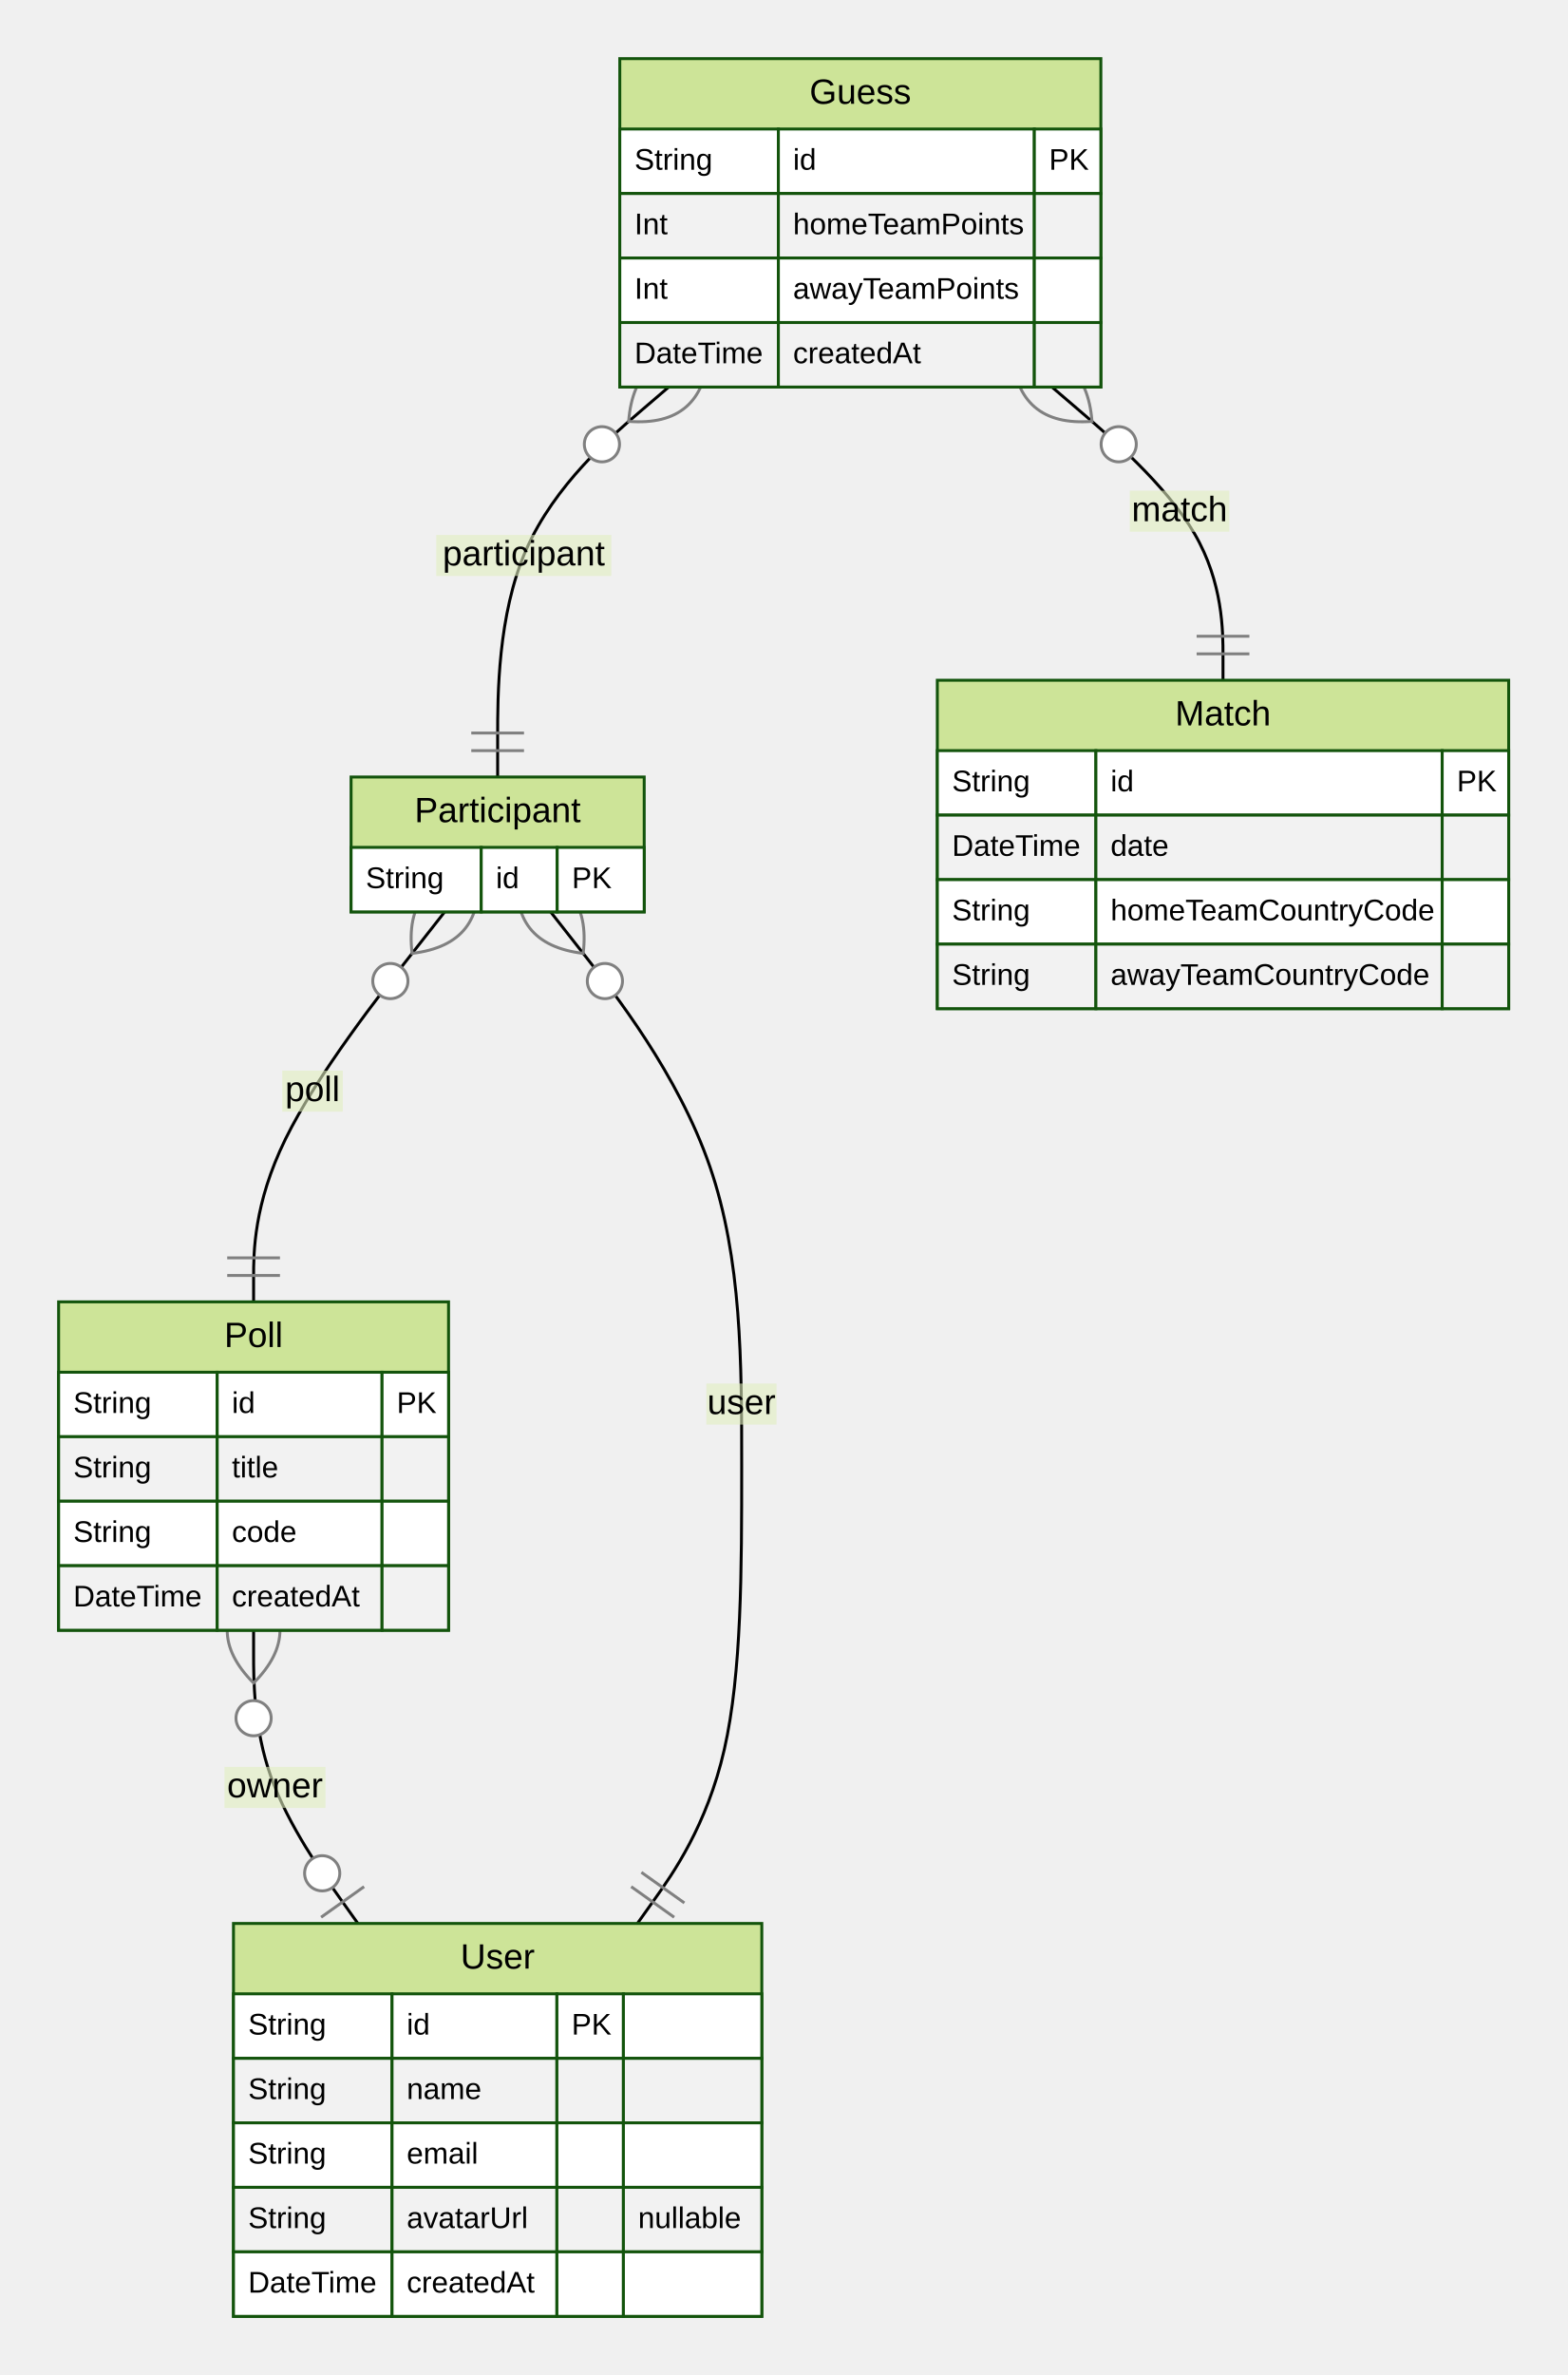
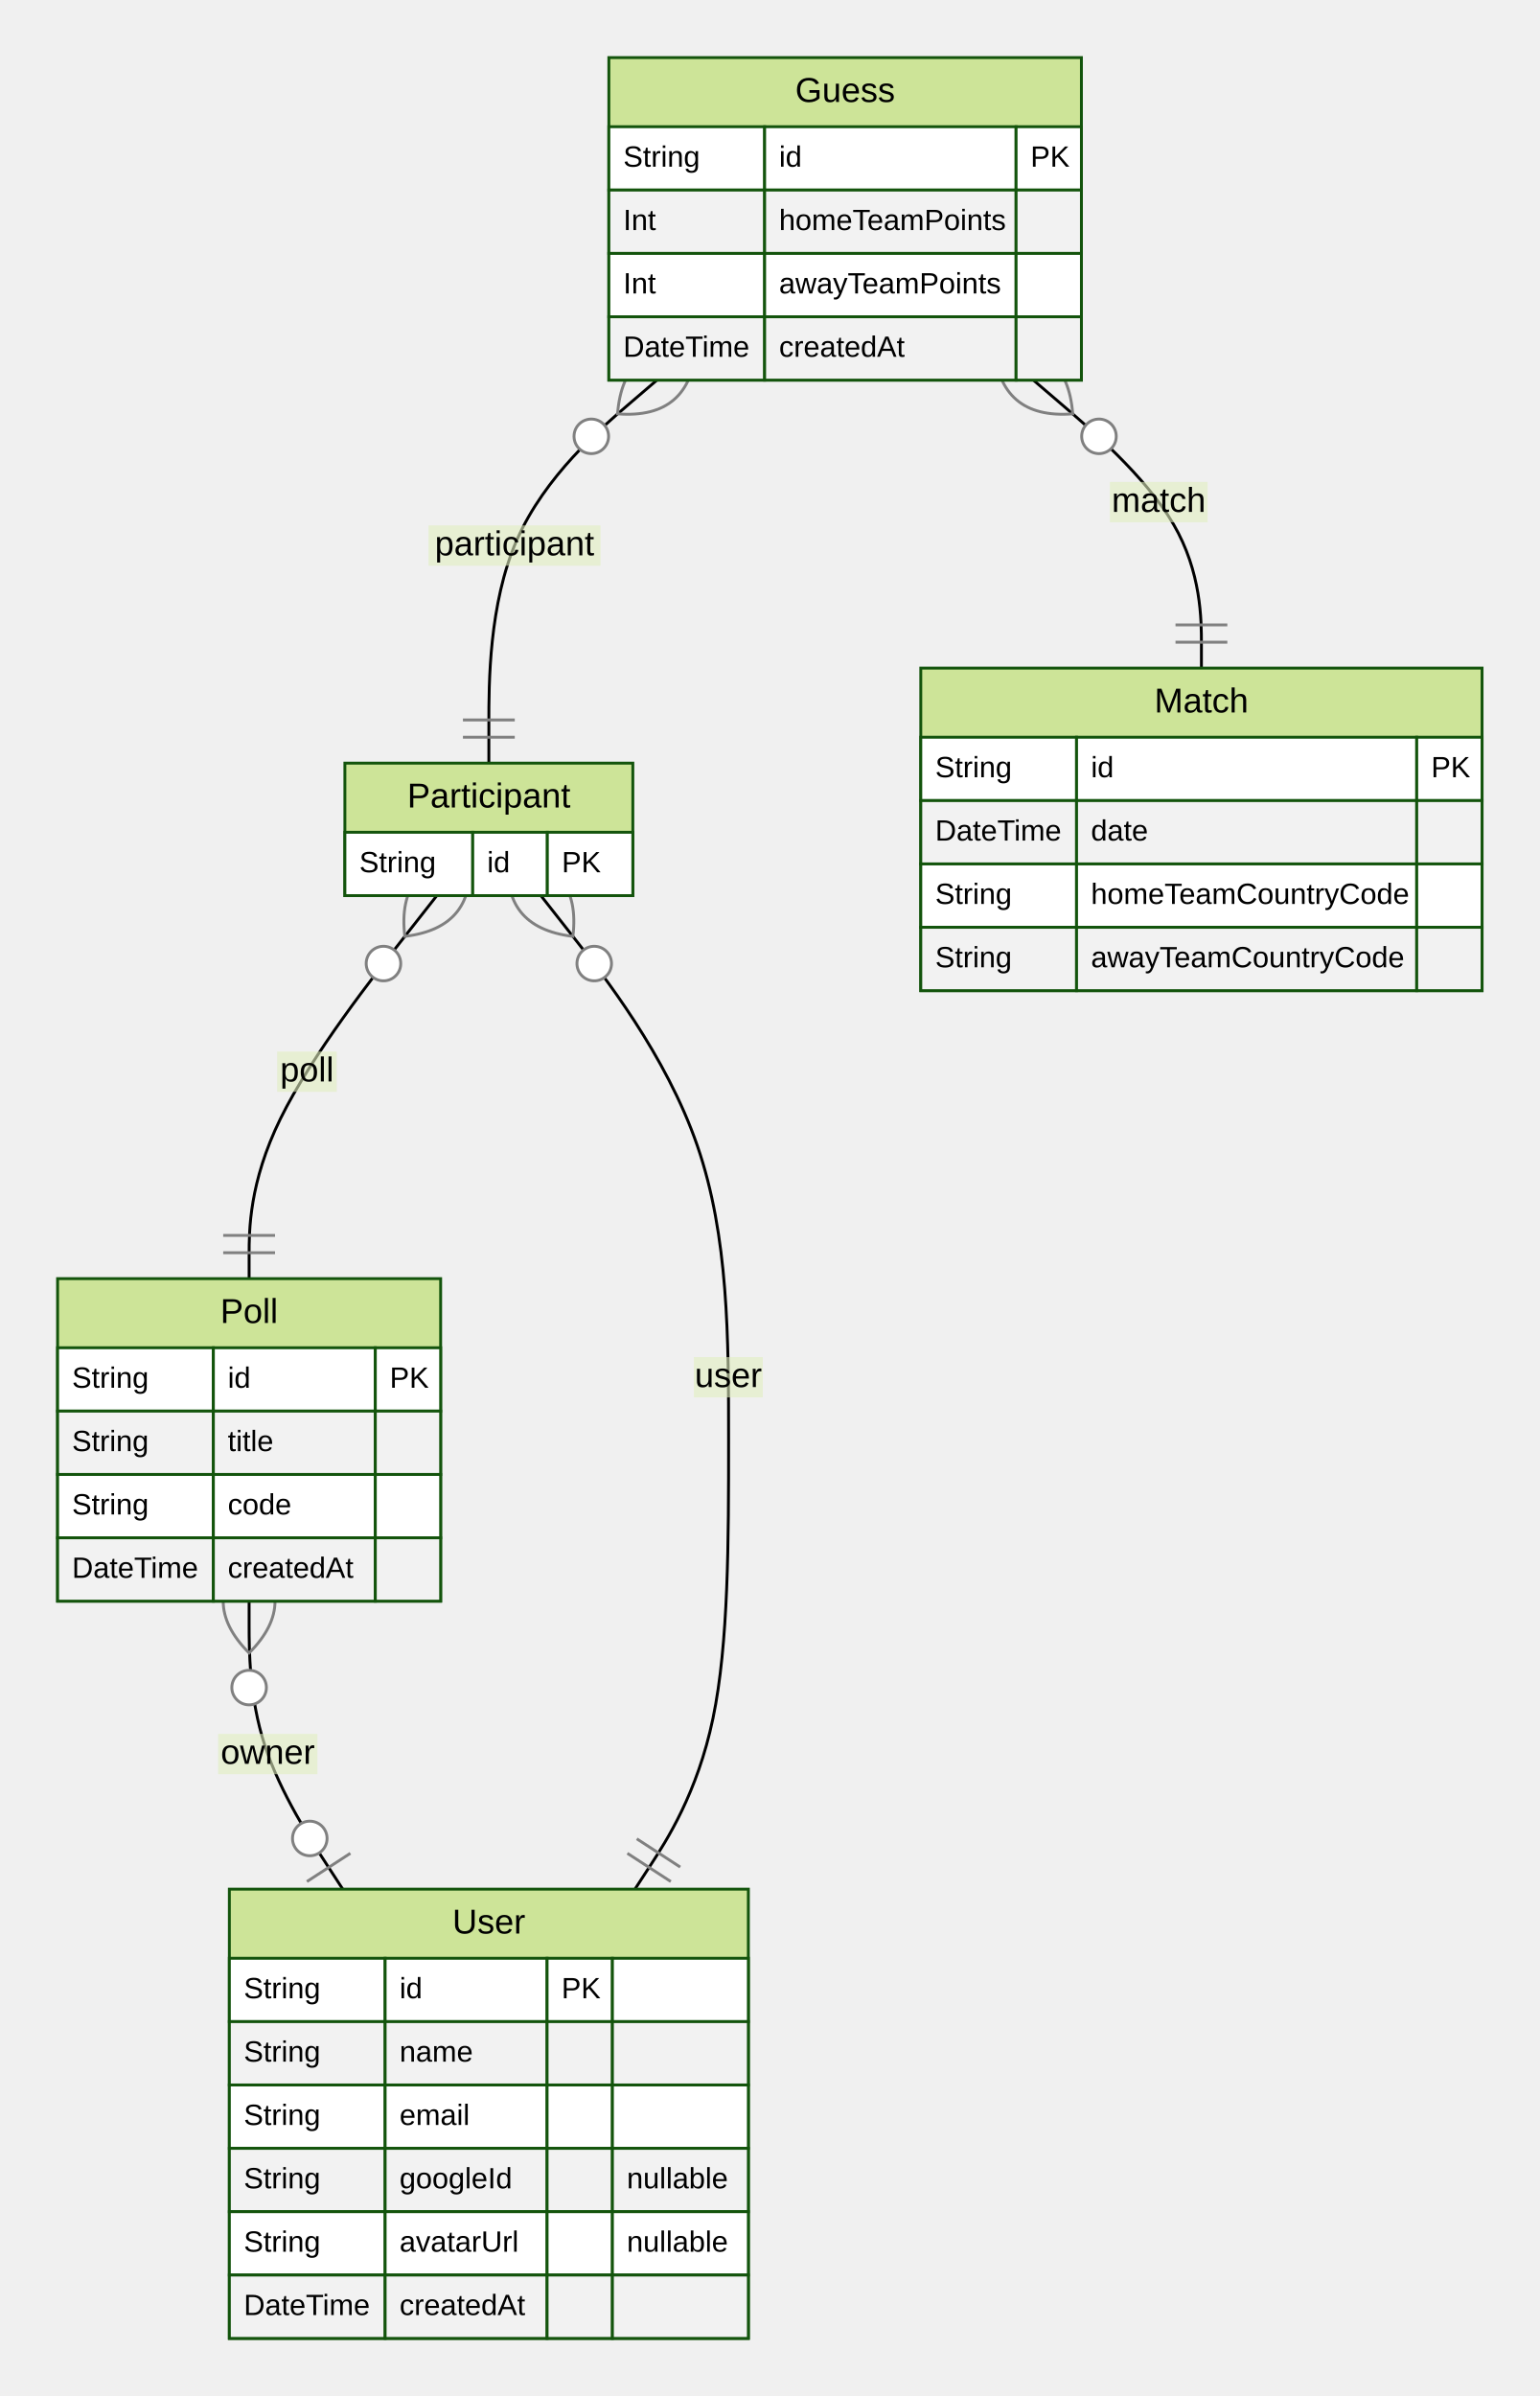
- <svg xmlns="http://www.w3.org/2000/svg" aria-labelledby="chart-title-mermaid-0 chart-desc-mermaid-0" role="img" viewBox="0 0 534.687 810" style="max-width: 534.687px; background-color: white;" width="100%" id="mermaid-0">
+ <svg xmlns="http://www.w3.org/2000/svg" aria-labelledby="chart-title-mermaid-0 chart-desc-mermaid-0" role="img" viewBox="0 0 534.687 832" style="max-width: 534.687px; background-color: white;" width="100%" id="mermaid-0">
  <style>#mermaid-0 {font-family:"trebuchet ms",verdana,arial,sans-serif;font-size:16px;fill:#000000;}#mermaid-0 .error-icon{fill:#552222;}#mermaid-0 .error-text{fill:#552222;stroke:#552222;}#mermaid-0 .edge-thickness-normal{stroke-width:2px;}#mermaid-0 .edge-thickness-thick{stroke-width:3.5px;}#mermaid-0 .edge-pattern-solid{stroke-dasharray:0;}#mermaid-0 .edge-pattern-dashed{stroke-dasharray:3;}#mermaid-0 .edge-pattern-dotted{stroke-dasharray:2;}#mermaid-0 .marker{fill:#000000;stroke:#000000;}#mermaid-0 .marker.cross{stroke:#000000;}#mermaid-0 svg{font-family:"trebuchet ms",verdana,arial,sans-serif;font-size:16px;}#mermaid-0 .entityBox{fill:#cde498;stroke:#13540c;}#mermaid-0 .attributeBoxOdd{fill:#ffffff;stroke:#13540c;}#mermaid-0 .attributeBoxEven{fill:#f2f2f2;stroke:#13540c;}#mermaid-0 .relationshipLabelBox{fill:hsl(78.158, 58.462%, 84.51%);opacity:0.7;background-color:hsl(78.158, 58.462%, 84.51%);}#mermaid-0 .relationshipLabelBox rect{opacity:0.5;}#mermaid-0 .relationshipLine{stroke:#000000;}#mermaid-0 :root{--mermaid-font-family:"trebuchet ms",verdana,arial,sans-serif;}</style>
  <g />
  <defs>
    <marker orient="auto" markerHeight="18" markerWidth="18" refY="9" refX="0" id="ONLY_ONE_START">
      <path d="M9,0 L9,18 M15,0 L15,18" fill="none" stroke="gray" />
    </marker>
  </defs>
  <defs>
    <marker orient="auto" markerHeight="18" markerWidth="18" refY="9" refX="18" id="ONLY_ONE_END">
      <path d="M3,0 L3,18 M9,0 L9,18" fill="none" stroke="gray" />
    </marker>
  </defs>
  <defs>
    <marker orient="auto" markerHeight="18" markerWidth="30" refY="9" refX="0" id="ZERO_OR_ONE_START">
      <circle r="6" cy="9" cx="21" fill="white" stroke="gray" />
      <path d="M9,0 L9,18" fill="none" stroke="gray" />
    </marker>
  </defs>
  <defs>
    <marker orient="auto" markerHeight="18" markerWidth="30" refY="9" refX="30" id="ZERO_OR_ONE_END">
      <circle r="6" cy="9" cx="9" fill="white" stroke="gray" />
      <path d="M21,0 L21,18" fill="none" stroke="gray" />
    </marker>
  </defs>
  <defs>
    <marker orient="auto" markerHeight="36" markerWidth="45" refY="18" refX="18" id="ONE_OR_MORE_START">
      <path d="M0,18 Q 18,0 36,18 Q 18,36 0,18 M42,9 L42,27" fill="none" stroke="gray" />
    </marker>
  </defs>
  <defs>
    <marker orient="auto" markerHeight="36" markerWidth="45" refY="18" refX="27" id="ONE_OR_MORE_END">
      <path d="M3,9 L3,27 M9,18 Q27,0 45,18 Q27,36 9,18" fill="none" stroke="gray" />
    </marker>
  </defs>
  <defs>
    <marker orient="auto" markerHeight="36" markerWidth="57" refY="18" refX="18" id="ZERO_OR_MORE_START">
      <circle r="6" cy="18" cx="48" fill="white" stroke="gray" />
      <path d="M0,18 Q18,0 36,18 Q18,36 0,18" fill="none" stroke="gray" />
    </marker>
  </defs>
  <defs>
    <marker orient="auto" markerHeight="36" markerWidth="57" refY="18" refX="39" id="ZERO_OR_MORE_END">
      <circle r="6" cy="18" cx="9" fill="white" stroke="gray" />
      <path d="M21,18 Q39,0 57,18 Q39,36 21,18" fill="none" stroke="gray" />
    </marker>
  </defs>
-   <path marker-start="url(#ZERO_OR_MORE_START)" marker-end="url(#ZERO_OR_ONE_END)" fill="none" stroke="gray" d="M86.513,556L86.513,564.333C86.513,572.667,86.513,589.333,92.443,606C98.373,622.667,110.233,639.333,116.163,647.667L122.093,656" class="er relationshipLine" />
-   <path marker-start="url(#ZERO_OR_MORE_START)" marker-end="url(#ONLY_ONE_END)" fill="none" stroke="gray" d="M187.835,311L198.7,324.833C209.565,338.667,231.296,366.333,242.161,397.833C253.026,429.333,253.026,464.667,253.026,500C253.026,535.333,253.026,570.667,247.096,596.667C241.167,622.667,229.307,639.333,223.377,647.667L217.447,656" class="er relationshipLine" />
+   <path marker-start="url(#ZERO_OR_MORE_START)" marker-end="url(#ZERO_OR_ONE_END)" fill="none" stroke="gray" d="M86.513,556L86.513,564.333C86.513,572.667,86.513,589.333,91.934,606C97.354,622.667,108.195,639.333,113.615,647.667L119.035,656" class="er relationshipLine" />
+   <path marker-start="url(#ZERO_OR_MORE_START)" marker-end="url(#ONLY_ONE_END)" fill="none" stroke="gray" d="M187.835,311L198.7,324.833C209.565,338.667,231.296,366.333,242.161,397.833C253.026,429.333,253.026,464.667,253.026,500C253.026,535.333,253.026,570.667,247.606,596.667C242.186,622.667,231.345,639.333,225.925,647.667L220.504,656" class="er relationshipLine" />
  <path marker-start="url(#ZERO_OR_MORE_START)" marker-end="url(#ONLY_ONE_END)" fill="none" stroke="gray" d="M151.705,311L140.839,324.833C129.974,338.667,108.244,366.333,97.378,388.5C86.513,410.667,86.513,427.333,86.513,435.667L86.513,444" class="er relationshipLine" />
  <path marker-start="url(#ZERO_OR_MORE_START)" marker-end="url(#ONLY_ONE_END)" fill="none" stroke="gray" d="M358.866,132L368.593,140.333C378.32,148.667,397.774,165.333,407.501,182C417.229,198.667,417.229,215.333,417.229,223.667L417.229,232" class="er relationshipLine" />
  <path marker-start="url(#ZERO_OR_MORE_START)" marker-end="url(#ONLY_ONE_END)" fill="none" stroke="gray" d="M228.133,132L218.406,140.333C208.678,148.667,189.224,165.333,179.497,187.5C169.77,209.667,169.77,237.333,169.77,251.167L169.77,265" class="er relationshipLine" />
  <g transform="translate(20,444 )" id="Poll">
    <rect height="112" width="133.026" y="0" x="0" stroke="gray" fill-opacity="100%" fill="honeydew" class="er entityBox" />
    <text transform="translate(66.51321,12)" style="font-family: &quot;trebuchet ms&quot;, verdana, arial, sans-serif;; font-size: 12px" text-anchor="middle" dominant-baseline="middle" y="0" x="0" id="entity-Poll" class="er entityLabel">Poll</text>
    <rect height="22" width="54.096" y="24" x="0" stroke="gray" fill-opacity="100%" fill="honeydew" class="er attributeBoxOdd" />
    <text transform="translate(5,35)" style="font-family: &quot;trebuchet ms&quot;, verdana, arial, sans-serif;; font-size: 10.2px" text-anchor="left" dominant-baseline="middle" y="0" x="0" id="entity-Poll-attr-1-type" class="er entityLabel">String</text>
    <rect height="22" width="56.243" y="24" x="54.096" stroke="gray" fill-opacity="100%" fill="honeydew" class="er attributeBoxOdd" />
    <text transform="translate(59.09555,35)" style="font-family: &quot;trebuchet ms&quot;, verdana, arial, sans-serif;; font-size: 10.2px" text-anchor="left" dominant-baseline="middle" y="0" x="0" id="entity-Poll-attr-1-name" class="er entityLabel">id</text>
    <rect height="22" width="22.688" y="24" x="110.339" stroke="gray" fill-opacity="100%" fill="honeydew" class="er attributeBoxOdd" />
    <text transform="translate(115.3387,35)" style="font-family: &quot;trebuchet ms&quot;, verdana, arial, sans-serif;; font-size: 10.2px" text-anchor="left" dominant-baseline="middle" y="0" x="0" id="entity-Poll-attr-1-key" class="er entityLabel">PK</text>
    <rect height="22" width="54.096" y="46" x="0" stroke="gray" fill-opacity="100%" fill="honeydew" class="er attributeBoxEven" />
    <text transform="translate(5,57)" style="font-family: &quot;trebuchet ms&quot;, verdana, arial, sans-serif;; font-size: 10.2px" text-anchor="left" dominant-baseline="middle" y="0" x="0" id="entity-Poll-attr-2-type" class="er entityLabel">String</text>
    <rect height="22" width="56.243" y="46" x="54.096" stroke="gray" fill-opacity="100%" fill="honeydew" class="er attributeBoxEven" />
    <text transform="translate(59.09555,57)" style="font-family: &quot;trebuchet ms&quot;, verdana, arial, sans-serif;; font-size: 10.2px" text-anchor="left" dominant-baseline="middle" y="0" x="0" id="entity-Poll-attr-2-name" class="er entityLabel">title</text>
    <rect height="22" width="22.688" y="46" x="110.339" stroke="gray" fill-opacity="100%" fill="honeydew" class="er attributeBoxEven" />
    <text transform="translate(115.3387,57)" style="font-family: &quot;trebuchet ms&quot;, verdana, arial, sans-serif;; font-size: 10.2px" text-anchor="left" dominant-baseline="middle" y="0" x="0" id="entity-Poll-attr-2-key" class="er entityLabel" />
    <rect height="22" width="54.096" y="68" x="0" stroke="gray" fill-opacity="100%" fill="honeydew" class="er attributeBoxOdd" />
    <text transform="translate(5,79)" style="font-family: &quot;trebuchet ms&quot;, verdana, arial, sans-serif;; font-size: 10.2px" text-anchor="left" dominant-baseline="middle" y="0" x="0" id="entity-Poll-attr-3-type" class="er entityLabel">String</text>
    <rect height="22" width="56.243" y="68" x="54.096" stroke="gray" fill-opacity="100%" fill="honeydew" class="er attributeBoxOdd" />
    <text transform="translate(59.09555,79)" style="font-family: &quot;trebuchet ms&quot;, verdana, arial, sans-serif;; font-size: 10.2px" text-anchor="left" dominant-baseline="middle" y="0" x="0" id="entity-Poll-attr-3-name" class="er entityLabel">code</text>
    <rect height="22" width="22.688" y="68" x="110.339" stroke="gray" fill-opacity="100%" fill="honeydew" class="er attributeBoxOdd" />
    <text transform="translate(115.3387,79)" style="font-family: &quot;trebuchet ms&quot;, verdana, arial, sans-serif;; font-size: 10.2px" text-anchor="left" dominant-baseline="middle" y="0" x="0" id="entity-Poll-attr-3-key" class="er entityLabel" />
    <rect height="22" width="54.096" y="90" x="0" stroke="gray" fill-opacity="100%" fill="honeydew" class="er attributeBoxEven" />
    <text transform="translate(5,101)" style="font-family: &quot;trebuchet ms&quot;, verdana, arial, sans-serif;; font-size: 10.2px" text-anchor="left" dominant-baseline="middle" y="0" x="0" id="entity-Poll-attr-4-type" class="er entityLabel">DateTime</text>
    <rect height="22" width="56.243" y="90" x="54.096" stroke="gray" fill-opacity="100%" fill="honeydew" class="er attributeBoxEven" />
    <text transform="translate(59.09555,101)" style="font-family: &quot;trebuchet ms&quot;, verdana, arial, sans-serif;; font-size: 10.2px" text-anchor="left" dominant-baseline="middle" y="0" x="0" id="entity-Poll-attr-4-name" class="er entityLabel">createdAt</text>
    <rect height="22" width="22.688" y="90" x="110.339" stroke="gray" fill-opacity="100%" fill="honeydew" class="er attributeBoxEven" />
    <text transform="translate(115.3387,101)" style="font-family: &quot;trebuchet ms&quot;, verdana, arial, sans-serif;; font-size: 10.2px" text-anchor="left" dominant-baseline="middle" y="0" x="0" id="entity-Poll-attr-4-key" class="er entityLabel" />
  </g>
  <g transform="translate(119.7698,265 )" id="Participant">
    <rect height="46" width="100" y="0" x="0" stroke="gray" fill-opacity="100%" fill="honeydew" class="er entityBox" />
    <text transform="translate(50,12)" style="font-family: &quot;trebuchet ms&quot;, verdana, arial, sans-serif;; font-size: 12px" text-anchor="middle" dominant-baseline="middle" y="0" x="0" id="entity-Participant" class="er entityLabel">Participant</text>
    <rect height="22" width="44.399" y="24" x="0" stroke="gray" fill-opacity="100%" fill="honeydew" class="er attributeBoxOdd" />
    <text transform="translate(5,35)" style="font-family: &quot;trebuchet ms&quot;, verdana, arial, sans-serif;; font-size: 10.2px" text-anchor="left" dominant-baseline="middle" y="0" x="0" id="entity-Participant-attr-1-type" class="er entityLabel">String</text>
    <rect height="22" width="25.911" y="24" x="44.399" stroke="gray" fill-opacity="100%" fill="honeydew" class="er attributeBoxOdd" />
    <text transform="translate(49.39862,35)" style="font-family: &quot;trebuchet ms&quot;, verdana, arial, sans-serif;; font-size: 10.2px" text-anchor="left" dominant-baseline="middle" y="0" x="0" id="entity-Participant-attr-1-name" class="er entityLabel">id</text>
    <rect height="22" width="29.69" y="24" x="70.31" stroke="gray" fill-opacity="100%" fill="honeydew" class="er attributeBoxOdd" />
    <text transform="translate(75.30976,35)" style="font-family: &quot;trebuchet ms&quot;, verdana, arial, sans-serif;; font-size: 10.2px" text-anchor="left" dominant-baseline="middle" y="0" x="0" id="entity-Participant-attr-1-key" class="er entityLabel">PK</text>
  </g>
  <g transform="translate(79.65034,656 )" id="User">
-     <rect height="134" width="180.239" y="0" x="0" stroke="gray" fill-opacity="100%" fill="honeydew" class="er entityBox" />
+     <rect height="156" width="180.239" y="0" x="0" stroke="gray" fill-opacity="100%" fill="honeydew" class="er entityBox" />
    <text transform="translate(90.11948,12)" style="font-family: &quot;trebuchet ms&quot;, verdana, arial, sans-serif;; font-size: 12px" text-anchor="middle" dominant-baseline="middle" y="0" x="0" id="entity-User" class="er entityLabel">User</text>
    <rect height="22" width="54.096" y="24" x="0" stroke="gray" fill-opacity="100%" fill="honeydew" class="er attributeBoxOdd" />
    <text transform="translate(5,35)" style="font-family: &quot;trebuchet ms&quot;, verdana, arial, sans-serif;; font-size: 10.2px" text-anchor="left" dominant-baseline="middle" y="0" x="0" id="entity-User-attr-1-type" class="er entityLabel">String</text>
    <rect height="22" width="56.243" y="24" x="54.096" stroke="gray" fill-opacity="100%" fill="honeydew" class="er attributeBoxOdd" />
    <text transform="translate(59.09555,35)" style="font-family: &quot;trebuchet ms&quot;, verdana, arial, sans-serif;; font-size: 10.2px" text-anchor="left" dominant-baseline="middle" y="0" x="0" id="entity-User-attr-1-name" class="er entityLabel">id</text>
    <rect height="22" width="22.688" y="24" x="110.339" stroke="gray" fill-opacity="100%" fill="honeydew" class="er attributeBoxOdd" />
    <text transform="translate(115.3387,35)" style="font-family: &quot;trebuchet ms&quot;, verdana, arial, sans-serif;; font-size: 10.2px" text-anchor="left" dominant-baseline="middle" y="0" x="0" id="entity-User-attr-1-key" class="er entityLabel">PK</text>
    <rect height="22" width="47.213" y="24" x="133.026" stroke="gray" fill-opacity="100%" fill="honeydew" class="er attributeBoxOdd" />
    <text transform="translate(138.0264,35)" style="font-family: &quot;trebuchet ms&quot;, verdana, arial, sans-serif;; font-size: 10.2px" text-anchor="left" dominant-baseline="middle" y="0" x="0" id="entity-User-attr-1-comment" class="er entityLabel" />
    <rect height="22" width="54.096" y="46" x="0" stroke="gray" fill-opacity="100%" fill="honeydew" class="er attributeBoxEven" />
    <text transform="translate(5,57)" style="font-family: &quot;trebuchet ms&quot;, verdana, arial, sans-serif;; font-size: 10.2px" text-anchor="left" dominant-baseline="middle" y="0" x="0" id="entity-User-attr-2-type" class="er entityLabel">String</text>
    <rect height="22" width="56.243" y="46" x="54.096" stroke="gray" fill-opacity="100%" fill="honeydew" class="er attributeBoxEven" />
    <text transform="translate(59.09555,57)" style="font-family: &quot;trebuchet ms&quot;, verdana, arial, sans-serif;; font-size: 10.2px" text-anchor="left" dominant-baseline="middle" y="0" x="0" id="entity-User-attr-2-name" class="er entityLabel">name</text>
    <rect height="22" width="22.688" y="46" x="110.339" stroke="gray" fill-opacity="100%" fill="honeydew" class="er attributeBoxEven" />
    <text transform="translate(115.3387,57)" style="font-family: &quot;trebuchet ms&quot;, verdana, arial, sans-serif;; font-size: 10.2px" text-anchor="left" dominant-baseline="middle" y="0" x="0" id="entity-User-attr-2-key" class="er entityLabel" />
    <rect height="22" width="47.213" y="46" x="133.026" stroke="gray" fill-opacity="100%" fill="honeydew" class="er attributeBoxEven" />
    <text transform="translate(138.0264,57)" style="font-family: &quot;trebuchet ms&quot;, verdana, arial, sans-serif;; font-size: 10.2px" text-anchor="left" dominant-baseline="middle" y="0" x="0" id="entity-User-attr-2-comment" class="er entityLabel" />
    <rect height="22" width="54.096" y="68" x="0" stroke="gray" fill-opacity="100%" fill="honeydew" class="er attributeBoxOdd" />
    <text transform="translate(5,79)" style="font-family: &quot;trebuchet ms&quot;, verdana, arial, sans-serif;; font-size: 10.2px" text-anchor="left" dominant-baseline="middle" y="0" x="0" id="entity-User-attr-3-type" class="er entityLabel">String</text>
    <rect height="22" width="56.243" y="68" x="54.096" stroke="gray" fill-opacity="100%" fill="honeydew" class="er attributeBoxOdd" />
    <text transform="translate(59.09555,79)" style="font-family: &quot;trebuchet ms&quot;, verdana, arial, sans-serif;; font-size: 10.2px" text-anchor="left" dominant-baseline="middle" y="0" x="0" id="entity-User-attr-3-name" class="er entityLabel">email</text>
    <rect height="22" width="22.688" y="68" x="110.339" stroke="gray" fill-opacity="100%" fill="honeydew" class="er attributeBoxOdd" />
    <text transform="translate(115.3387,79)" style="font-family: &quot;trebuchet ms&quot;, verdana, arial, sans-serif;; font-size: 10.2px" text-anchor="left" dominant-baseline="middle" y="0" x="0" id="entity-User-attr-3-key" class="er entityLabel" />
    <rect height="22" width="47.213" y="68" x="133.026" stroke="gray" fill-opacity="100%" fill="honeydew" class="er attributeBoxOdd" />
    <text transform="translate(138.0264,79)" style="font-family: &quot;trebuchet ms&quot;, verdana, arial, sans-serif;; font-size: 10.2px" text-anchor="left" dominant-baseline="middle" y="0" x="0" id="entity-User-attr-3-comment" class="er entityLabel" />
    <rect height="22" width="54.096" y="90" x="0" stroke="gray" fill-opacity="100%" fill="honeydew" class="er attributeBoxEven" />
    <text transform="translate(5,101)" style="font-family: &quot;trebuchet ms&quot;, verdana, arial, sans-serif;; font-size: 10.2px" text-anchor="left" dominant-baseline="middle" y="0" x="0" id="entity-User-attr-4-type" class="er entityLabel">String</text>
    <rect height="22" width="56.243" y="90" x="54.096" stroke="gray" fill-opacity="100%" fill="honeydew" class="er attributeBoxEven" />
-     <text transform="translate(59.09555,101)" style="font-family: &quot;trebuchet ms&quot;, verdana, arial, sans-serif;; font-size: 10.2px" text-anchor="left" dominant-baseline="middle" y="0" x="0" id="entity-User-attr-4-name" class="er entityLabel">avatarUrl</text>
+     <text transform="translate(59.09555,101)" style="font-family: &quot;trebuchet ms&quot;, verdana, arial, sans-serif;; font-size: 10.2px" text-anchor="left" dominant-baseline="middle" y="0" x="0" id="entity-User-attr-4-name" class="er entityLabel">googleId</text>
    <rect height="22" width="22.688" y="90" x="110.339" stroke="gray" fill-opacity="100%" fill="honeydew" class="er attributeBoxEven" />
    <text transform="translate(115.3387,101)" style="font-family: &quot;trebuchet ms&quot;, verdana, arial, sans-serif;; font-size: 10.2px" text-anchor="left" dominant-baseline="middle" y="0" x="0" id="entity-User-attr-4-key" class="er entityLabel" />
    <rect height="22" width="47.213" y="90" x="133.026" stroke="gray" fill-opacity="100%" fill="honeydew" class="er attributeBoxEven" />
    <text transform="translate(138.0264,101)" style="font-family: &quot;trebuchet ms&quot;, verdana, arial, sans-serif;; font-size: 10.2px" text-anchor="left" dominant-baseline="middle" y="0" x="0" id="entity-User-attr-4-comment" class="er entityLabel">nullable</text>
    <rect height="22" width="54.096" y="112" x="0" stroke="gray" fill-opacity="100%" fill="honeydew" class="er attributeBoxOdd" />
-     <text transform="translate(5,123)" style="font-family: &quot;trebuchet ms&quot;, verdana, arial, sans-serif;; font-size: 10.2px" text-anchor="left" dominant-baseline="middle" y="0" x="0" id="entity-User-attr-5-type" class="er entityLabel">DateTime</text>
+     <text transform="translate(5,123)" style="font-family: &quot;trebuchet ms&quot;, verdana, arial, sans-serif;; font-size: 10.2px" text-anchor="left" dominant-baseline="middle" y="0" x="0" id="entity-User-attr-5-type" class="er entityLabel">String</text>
    <rect height="22" width="56.243" y="112" x="54.096" stroke="gray" fill-opacity="100%" fill="honeydew" class="er attributeBoxOdd" />
-     <text transform="translate(59.09555,123)" style="font-family: &quot;trebuchet ms&quot;, verdana, arial, sans-serif;; font-size: 10.2px" text-anchor="left" dominant-baseline="middle" y="0" x="0" id="entity-User-attr-5-name" class="er entityLabel">createdAt</text>
+     <text transform="translate(59.09555,123)" style="font-family: &quot;trebuchet ms&quot;, verdana, arial, sans-serif;; font-size: 10.2px" text-anchor="left" dominant-baseline="middle" y="0" x="0" id="entity-User-attr-5-name" class="er entityLabel">avatarUrl</text>
    <rect height="22" width="22.688" y="112" x="110.339" stroke="gray" fill-opacity="100%" fill="honeydew" class="er attributeBoxOdd" />
    <text transform="translate(115.3387,123)" style="font-family: &quot;trebuchet ms&quot;, verdana, arial, sans-serif;; font-size: 10.2px" text-anchor="left" dominant-baseline="middle" y="0" x="0" id="entity-User-attr-5-key" class="er entityLabel" />
    <rect height="22" width="47.213" y="112" x="133.026" stroke="gray" fill-opacity="100%" fill="honeydew" class="er attributeBoxOdd" />
-     <text transform="translate(138.0264,123)" style="font-family: &quot;trebuchet ms&quot;, verdana, arial, sans-serif;; font-size: 10.2px" text-anchor="left" dominant-baseline="middle" y="0" x="0" id="entity-User-attr-5-comment" class="er entityLabel" />
+     <text transform="translate(138.0264,123)" style="font-family: &quot;trebuchet ms&quot;, verdana, arial, sans-serif;; font-size: 10.2px" text-anchor="left" dominant-baseline="middle" y="0" x="0" id="entity-User-attr-5-comment" class="er entityLabel">nullable</text>
+     <rect height="22" width="54.096" y="134" x="0" stroke="gray" fill-opacity="100%" fill="honeydew" class="er attributeBoxEven" />
+     <text transform="translate(5,145)" style="font-family: &quot;trebuchet ms&quot;, verdana, arial, sans-serif;; font-size: 10.2px" text-anchor="left" dominant-baseline="middle" y="0" x="0" id="entity-User-attr-6-type" class="er entityLabel">DateTime</text>
+     <rect height="22" width="56.243" y="134" x="54.096" stroke="gray" fill-opacity="100%" fill="honeydew" class="er attributeBoxEven" />
+     <text transform="translate(59.09555,145)" style="font-family: &quot;trebuchet ms&quot;, verdana, arial, sans-serif;; font-size: 10.2px" text-anchor="left" dominant-baseline="middle" y="0" x="0" id="entity-User-attr-6-name" class="er entityLabel">createdAt</text>
+     <rect height="22" width="22.688" y="134" x="110.339" stroke="gray" fill-opacity="100%" fill="honeydew" class="er attributeBoxEven" />
+     <text transform="translate(115.3387,145)" style="font-family: &quot;trebuchet ms&quot;, verdana, arial, sans-serif;; font-size: 10.2px" text-anchor="left" dominant-baseline="middle" y="0" x="0" id="entity-User-attr-6-key" class="er entityLabel" />
+     <rect height="22" width="47.213" y="134" x="133.026" stroke="gray" fill-opacity="100%" fill="honeydew" class="er attributeBoxEven" />
+     <text transform="translate(138.0264,145)" style="font-family: &quot;trebuchet ms&quot;, verdana, arial, sans-serif;; font-size: 10.2px" text-anchor="left" dominant-baseline="middle" y="0" x="0" id="entity-User-attr-6-comment" class="er entityLabel" />
  </g>
  <g transform="translate(319.7698,232 )" id="Match">
    <rect height="112" width="194.918" y="0" x="0" stroke="gray" fill-opacity="100%" fill="honeydew" class="er entityBox" />
    <text transform="translate(97.45879,12)" style="font-family: &quot;trebuchet ms&quot;, verdana, arial, sans-serif;; font-size: 12px" text-anchor="middle" dominant-baseline="middle" y="0" x="0" id="entity-Match" class="er entityLabel">Match</text>
    <rect height="22" width="54.096" y="24" x="0" stroke="gray" fill-opacity="100%" fill="honeydew" class="er attributeBoxOdd" />
    <text transform="translate(5,35)" style="font-family: &quot;trebuchet ms&quot;, verdana, arial, sans-serif;; font-size: 10.2px" text-anchor="left" dominant-baseline="middle" y="0" x="0" id="entity-Match-attr-1-type" class="er entityLabel">String</text>
    <rect height="22" width="118.134" y="24" x="54.096" stroke="gray" fill-opacity="100%" fill="honeydew" class="er attributeBoxOdd" />
    <text transform="translate(59.09555,35)" style="font-family: &quot;trebuchet ms&quot;, verdana, arial, sans-serif;; font-size: 10.2px" text-anchor="left" dominant-baseline="middle" y="0" x="0" id="entity-Match-attr-1-name" class="er entityLabel">id</text>
    <rect height="22" width="22.688" y="24" x="172.23" stroke="gray" fill-opacity="100%" fill="honeydew" class="er attributeBoxOdd" />
    <text transform="translate(177.2299,35)" style="font-family: &quot;trebuchet ms&quot;, verdana, arial, sans-serif;; font-size: 10.2px" text-anchor="left" dominant-baseline="middle" y="0" x="0" id="entity-Match-attr-1-key" class="er entityLabel">PK</text>
    <rect height="22" width="54.096" y="46" x="0" stroke="gray" fill-opacity="100%" fill="honeydew" class="er attributeBoxEven" />
    <text transform="translate(5,57)" style="font-family: &quot;trebuchet ms&quot;, verdana, arial, sans-serif;; font-size: 10.2px" text-anchor="left" dominant-baseline="middle" y="0" x="0" id="entity-Match-attr-2-type" class="er entityLabel">DateTime</text>
    <rect height="22" width="118.134" y="46" x="54.096" stroke="gray" fill-opacity="100%" fill="honeydew" class="er attributeBoxEven" />
    <text transform="translate(59.09555,57)" style="font-family: &quot;trebuchet ms&quot;, verdana, arial, sans-serif;; font-size: 10.2px" text-anchor="left" dominant-baseline="middle" y="0" x="0" id="entity-Match-attr-2-name" class="er entityLabel">date</text>
    <rect height="22" width="22.688" y="46" x="172.23" stroke="gray" fill-opacity="100%" fill="honeydew" class="er attributeBoxEven" />
    <text transform="translate(177.2299,57)" style="font-family: &quot;trebuchet ms&quot;, verdana, arial, sans-serif;; font-size: 10.2px" text-anchor="left" dominant-baseline="middle" y="0" x="0" id="entity-Match-attr-2-key" class="er entityLabel" />
    <rect height="22" width="54.096" y="68" x="0" stroke="gray" fill-opacity="100%" fill="honeydew" class="er attributeBoxOdd" />
    <text transform="translate(5,79)" style="font-family: &quot;trebuchet ms&quot;, verdana, arial, sans-serif;; font-size: 10.2px" text-anchor="left" dominant-baseline="middle" y="0" x="0" id="entity-Match-attr-3-type" class="er entityLabel">String</text>
    <rect height="22" width="118.134" y="68" x="54.096" stroke="gray" fill-opacity="100%" fill="honeydew" class="er attributeBoxOdd" />
    <text transform="translate(59.09555,79)" style="font-family: &quot;trebuchet ms&quot;, verdana, arial, sans-serif;; font-size: 10.2px" text-anchor="left" dominant-baseline="middle" y="0" x="0" id="entity-Match-attr-3-name" class="er entityLabel">homeTeamCountryCode</text>
    <rect height="22" width="22.688" y="68" x="172.23" stroke="gray" fill-opacity="100%" fill="honeydew" class="er attributeBoxOdd" />
    <text transform="translate(177.2299,79)" style="font-family: &quot;trebuchet ms&quot;, verdana, arial, sans-serif;; font-size: 10.2px" text-anchor="left" dominant-baseline="middle" y="0" x="0" id="entity-Match-attr-3-key" class="er entityLabel" />
    <rect height="22" width="54.096" y="90" x="0" stroke="gray" fill-opacity="100%" fill="honeydew" class="er attributeBoxEven" />
    <text transform="translate(5,101)" style="font-family: &quot;trebuchet ms&quot;, verdana, arial, sans-serif;; font-size: 10.2px" text-anchor="left" dominant-baseline="middle" y="0" x="0" id="entity-Match-attr-4-type" class="er entityLabel">String</text>
    <rect height="22" width="118.134" y="90" x="54.096" stroke="gray" fill-opacity="100%" fill="honeydew" class="er attributeBoxEven" />
    <text transform="translate(59.09555,101)" style="font-family: &quot;trebuchet ms&quot;, verdana, arial, sans-serif;; font-size: 10.2px" text-anchor="left" dominant-baseline="middle" y="0" x="0" id="entity-Match-attr-4-name" class="er entityLabel">awayTeamCountryCode</text>
    <rect height="22" width="22.688" y="90" x="172.23" stroke="gray" fill-opacity="100%" fill="honeydew" class="er attributeBoxEven" />
    <text transform="translate(177.2299,101)" style="font-family: &quot;trebuchet ms&quot;, verdana, arial, sans-serif;; font-size: 10.2px" text-anchor="left" dominant-baseline="middle" y="0" x="0" id="entity-Match-attr-4-key" class="er entityLabel" />
  </g>
  <g transform="translate(211.4445,20 )" id="Guess">
    <rect height="112" width="164.109" y="0" x="0" stroke="gray" fill-opacity="100%" fill="honeydew" class="er entityBox" />
    <text transform="translate(82.05475,12)" style="font-family: &quot;trebuchet ms&quot;, verdana, arial, sans-serif;; font-size: 12px" text-anchor="middle" dominant-baseline="middle" y="0" x="0" id="entity-Guess" class="er entityLabel">Guess</text>
    <rect height="22" width="54.096" y="24" x="0" stroke="gray" fill-opacity="100%" fill="honeydew" class="er attributeBoxOdd" />
    <text transform="translate(5,35)" style="font-family: &quot;trebuchet ms&quot;, verdana, arial, sans-serif;; font-size: 10.2px" text-anchor="left" dominant-baseline="middle" y="0" x="0" id="entity-Guess-attr-1-type" class="er entityLabel">String</text>
    <rect height="22" width="87.326" y="24" x="54.096" stroke="gray" fill-opacity="100%" fill="honeydew" class="er attributeBoxOdd" />
    <text transform="translate(59.09555,35)" style="font-family: &quot;trebuchet ms&quot;, verdana, arial, sans-serif;; font-size: 10.2px" text-anchor="left" dominant-baseline="middle" y="0" x="0" id="entity-Guess-attr-1-name" class="er entityLabel">id</text>
    <rect height="22" width="22.688" y="24" x="141.422" stroke="gray" fill-opacity="100%" fill="honeydew" class="er attributeBoxOdd" />
    <text transform="translate(146.4218,35)" style="font-family: &quot;trebuchet ms&quot;, verdana, arial, sans-serif;; font-size: 10.2px" text-anchor="left" dominant-baseline="middle" y="0" x="0" id="entity-Guess-attr-1-key" class="er entityLabel">PK</text>
    <rect height="22" width="54.096" y="46" x="0" stroke="gray" fill-opacity="100%" fill="honeydew" class="er attributeBoxEven" />
    <text transform="translate(5,57)" style="font-family: &quot;trebuchet ms&quot;, verdana, arial, sans-serif;; font-size: 10.2px" text-anchor="left" dominant-baseline="middle" y="0" x="0" id="entity-Guess-attr-2-type" class="er entityLabel">Int</text>
    <rect height="22" width="87.326" y="46" x="54.096" stroke="gray" fill-opacity="100%" fill="honeydew" class="er attributeBoxEven" />
    <text transform="translate(59.09555,57)" style="font-family: &quot;trebuchet ms&quot;, verdana, arial, sans-serif;; font-size: 10.2px" text-anchor="left" dominant-baseline="middle" y="0" x="0" id="entity-Guess-attr-2-name" class="er entityLabel">homeTeamPoints</text>
    <rect height="22" width="22.688" y="46" x="141.422" stroke="gray" fill-opacity="100%" fill="honeydew" class="er attributeBoxEven" />
    <text transform="translate(146.4218,57)" style="font-family: &quot;trebuchet ms&quot;, verdana, arial, sans-serif;; font-size: 10.2px" text-anchor="left" dominant-baseline="middle" y="0" x="0" id="entity-Guess-attr-2-key" class="er entityLabel" />
    <rect height="22" width="54.096" y="68" x="0" stroke="gray" fill-opacity="100%" fill="honeydew" class="er attributeBoxOdd" />
    <text transform="translate(5,79)" style="font-family: &quot;trebuchet ms&quot;, verdana, arial, sans-serif;; font-size: 10.2px" text-anchor="left" dominant-baseline="middle" y="0" x="0" id="entity-Guess-attr-3-type" class="er entityLabel">Int</text>
    <rect height="22" width="87.326" y="68" x="54.096" stroke="gray" fill-opacity="100%" fill="honeydew" class="er attributeBoxOdd" />
    <text transform="translate(59.09555,79)" style="font-family: &quot;trebuchet ms&quot;, verdana, arial, sans-serif;; font-size: 10.2px" text-anchor="left" dominant-baseline="middle" y="0" x="0" id="entity-Guess-attr-3-name" class="er entityLabel">awayTeamPoints</text>
    <rect height="22" width="22.688" y="68" x="141.422" stroke="gray" fill-opacity="100%" fill="honeydew" class="er attributeBoxOdd" />
    <text transform="translate(146.4218,79)" style="font-family: &quot;trebuchet ms&quot;, verdana, arial, sans-serif;; font-size: 10.2px" text-anchor="left" dominant-baseline="middle" y="0" x="0" id="entity-Guess-attr-3-key" class="er entityLabel" />
    <rect height="22" width="54.096" y="90" x="0" stroke="gray" fill-opacity="100%" fill="honeydew" class="er attributeBoxEven" />
    <text transform="translate(5,101)" style="font-family: &quot;trebuchet ms&quot;, verdana, arial, sans-serif;; font-size: 10.2px" text-anchor="left" dominant-baseline="middle" y="0" x="0" id="entity-Guess-attr-4-type" class="er entityLabel">DateTime</text>
    <rect height="22" width="87.326" y="90" x="54.096" stroke="gray" fill-opacity="100%" fill="honeydew" class="er attributeBoxEven" />
    <text transform="translate(59.09555,101)" style="font-family: &quot;trebuchet ms&quot;, verdana, arial, sans-serif;; font-size: 10.2px" text-anchor="left" dominant-baseline="middle" y="0" x="0" id="entity-Guess-attr-4-name" class="er entityLabel">createdAt</text>
    <rect height="22" width="22.688" y="90" x="141.422" stroke="gray" fill-opacity="100%" fill="honeydew" class="er attributeBoxEven" />
    <text transform="translate(146.4218,101)" style="font-family: &quot;trebuchet ms&quot;, verdana, arial, sans-serif;; font-size: 10.2px" text-anchor="left" dominant-baseline="middle" y="0" x="0" id="entity-Guess-attr-4-key" class="er entityLabel" />
  </g>
-   <rect fill-opacity="85%" fill="white" height="14" width="34.471" y="602.592" x="76.574" class="er relationshipLabelBox" />
-   <text style="font-family: &quot;trebuchet ms&quot;, verdana, arial, sans-serif;; font-size: 12px" dominant-baseline="middle" text-anchor="middle" y="609.592" x="93.81" id="rel1" class="er relationshipLabel">owner</text>
-   <rect fill-opacity="85%" fill="white" height="14" width="23.959" y="471.862" x="240.96" class="er relationshipLabelBox" />
-   <text style="font-family: &quot;trebuchet ms&quot;, verdana, arial, sans-serif;; font-size: 12px" dominant-baseline="middle" text-anchor="middle" y="478.862" x="252.94" id="rel2" class="er relationshipLabel">user</text>
+   <rect fill-opacity="85%" fill="white" height="14" width="34.471" y="602.078" x="75.759" class="er relationshipLabelBox" />
+   <text style="font-family: &quot;trebuchet ms&quot;, verdana, arial, sans-serif;; font-size: 12px" dominant-baseline="middle" text-anchor="middle" y="609.078" x="92.994" id="rel1" class="er relationshipLabel">owner</text>
+   <rect fill-opacity="85%" fill="white" height="14" width="23.959" y="471.248" x="240.952" class="er relationshipLabelBox" />
+   <text style="font-family: &quot;trebuchet ms&quot;, verdana, arial, sans-serif;; font-size: 12px" dominant-baseline="middle" text-anchor="middle" y="478.248" x="252.932" id="rel2" class="er relationshipLabel">user</text>
  <rect fill-opacity="85%" fill="white" height="14" width="20.664" y="365.133" x="96.274" class="er relationshipLabelBox" />
  <text style="font-family: &quot;trebuchet ms&quot;, verdana, arial, sans-serif;; font-size: 12px" dominant-baseline="middle" text-anchor="middle" y="372.133" x="106.606" id="rel3" class="er relationshipLabel">poll</text>
  <rect fill-opacity="85%" fill="white" height="14" width="33.965" y="167.352" x="385.42" class="er relationshipLabelBox" />
  <text style="font-family: &quot;trebuchet ms&quot;, verdana, arial, sans-serif;; font-size: 12px" dominant-baseline="middle" text-anchor="middle" y="174.352" x="402.402" id="rel4" class="er relationshipLabel">match</text>
  <rect fill-opacity="85%" fill="white" height="14" width="59.744" y="182.441" x="148.804" class="er relationshipLabelBox" />
  <text style="font-family: &quot;trebuchet ms&quot;, verdana, arial, sans-serif;; font-size: 12px" dominant-baseline="middle" text-anchor="middle" y="189.441" x="178.676" id="rel5" class="er relationshipLabel">participant</text>
</svg>
